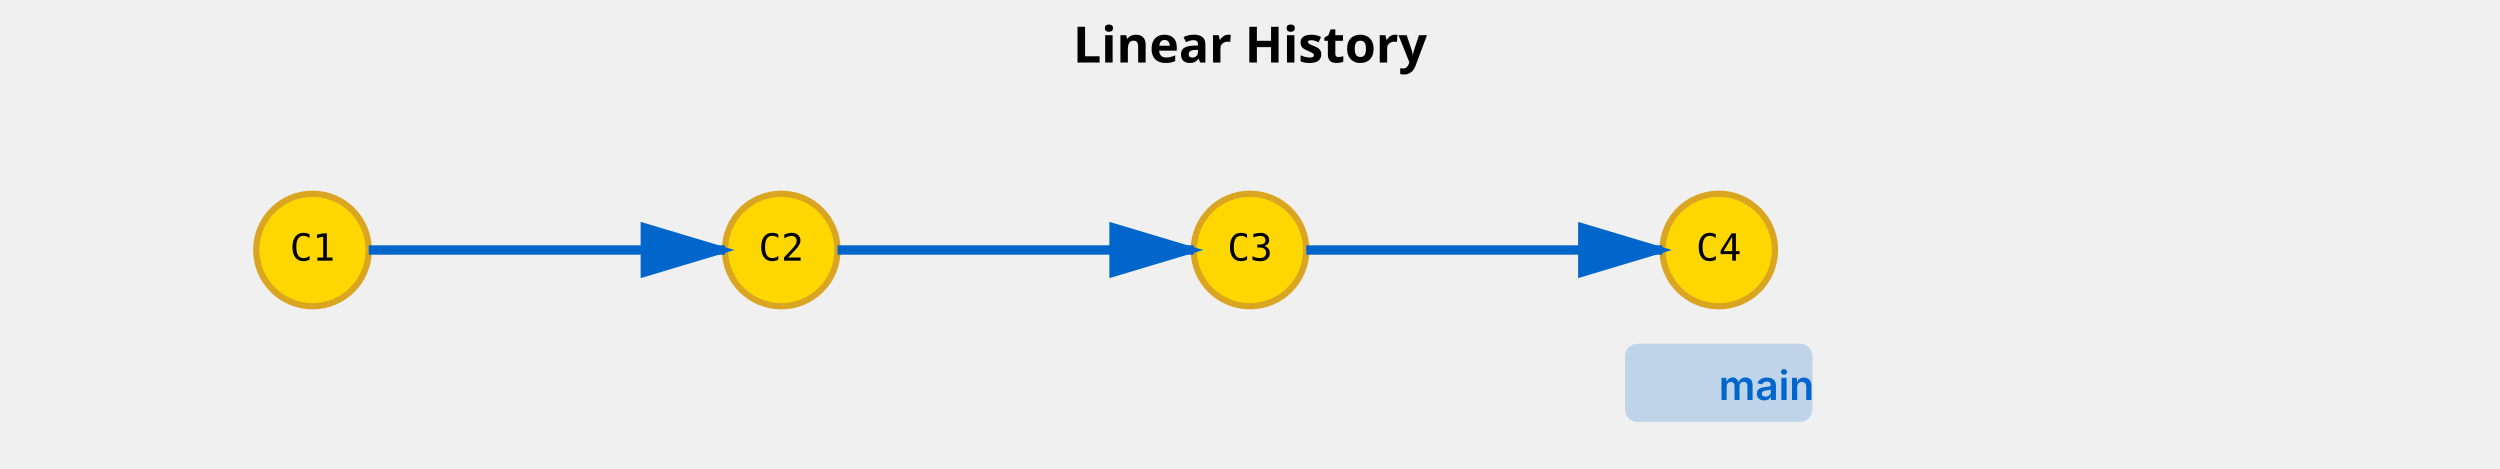
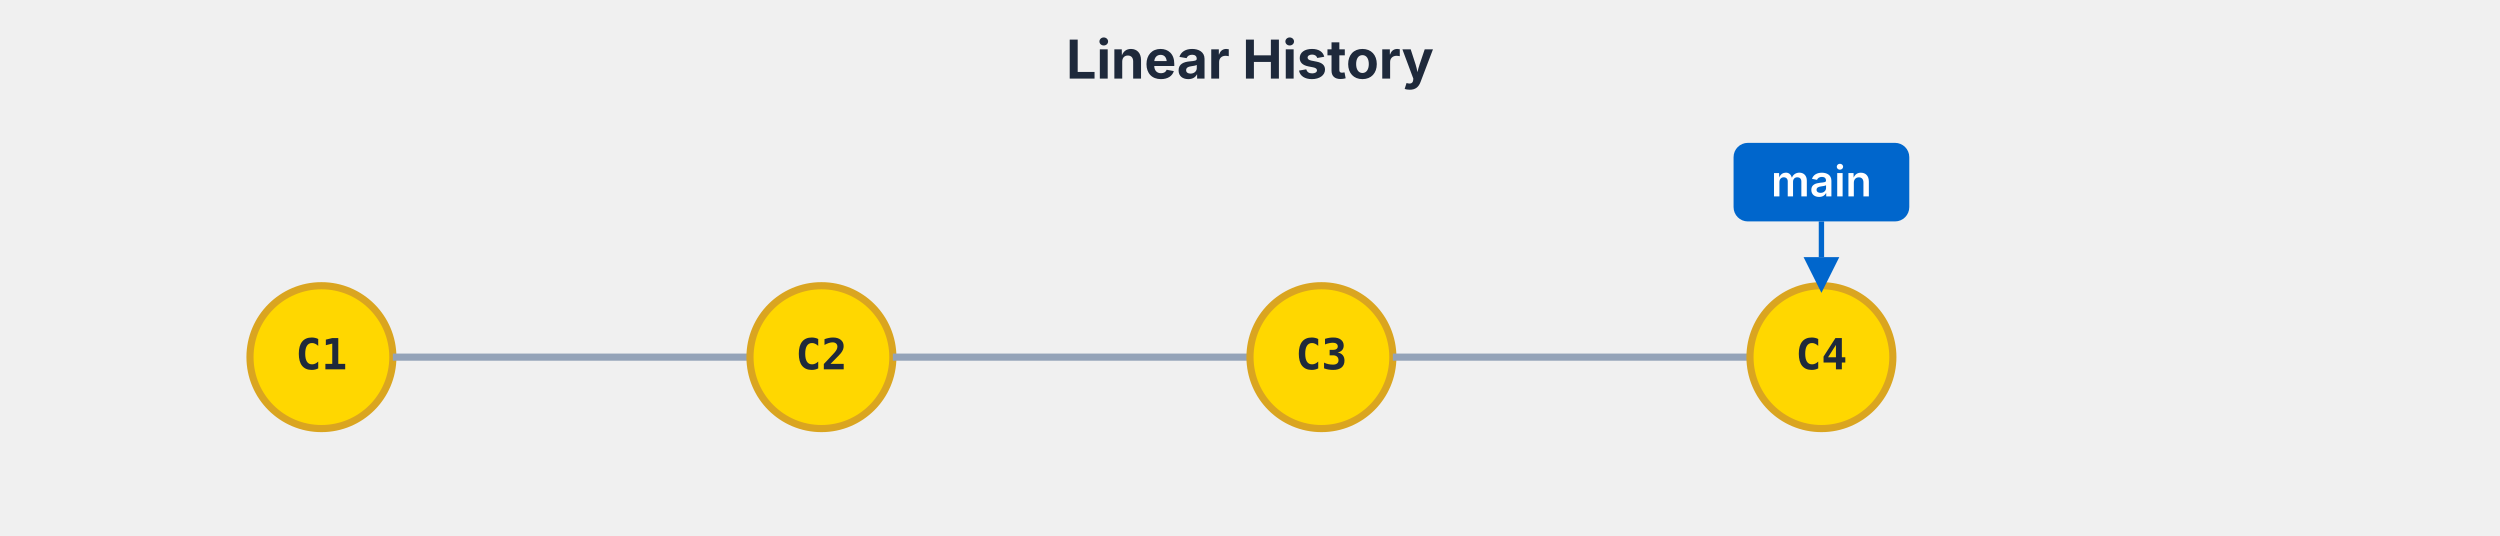
- <svg xmlns="http://www.w3.org/2000/svg" viewBox="0 0 800 150">
-   <defs>
-     <style>
-       .commit-circle { fill: #FFD700; stroke: #DAA520; stroke-width: 2; }
-       .commit-text { font-family: monospace; font-size: 12px; text-anchor: middle; dominant-baseline: middle; }
-       .branch-label { font-family: -apple-system, BlinkMacSystemFont, 'Segoe UI', sans-serif; font-size: 13px; font-weight: 600; }
-       .branch-main { fill: #0066CC; }
-       .arrow { stroke: #666; stroke-width: 2; fill: none; marker-end: url(#arrowhead); }
-       .arrow-main { stroke: #0066CC; stroke-width: 3; }
-     </style>
-     <marker id="arrowhead" markerWidth="10" markerHeight="10" refX="9" refY="3" orient="auto">
-       <polygon points="0 0, 10 3, 0 6" fill="#666" />
-     </marker>
-   </defs>
-   <text x="400" y="20" style="font-size: 16px; font-weight: bold; text-anchor: middle; font-family: sans-serif;">Linear History</text>
-   <circle cx="100" cy="80" r="18" class="commit-circle" />
-   <text x="100" y="80" class="commit-text">C1</text>
-   <circle cx="250" cy="80" r="18" class="commit-circle" />
-   <text x="250" y="80" class="commit-text">C2</text>
-   <circle cx="400" cy="80" r="18" class="commit-circle" />
-   <text x="400" y="80" class="commit-text">C3</text>
-   <circle cx="550" cy="80" r="18" class="commit-circle" />
-   <text x="550" y="80" class="commit-text">C4</text>
-   <path d="M 118 80 L 232 80" class="arrow-main" marker-end="url(#arrowhead-main)" />
-   <path d="M 268 80 L 382 80" class="arrow-main" marker-end="url(#arrowhead-main)" />
-   <path d="M 418 80 L 532 80" class="arrow-main" marker-end="url(#arrowhead-main)" />
-   <rect x="520" y="110" width="60" height="25" rx="4" class="branch-main" opacity="0.2" />
-   <text x="550" y="128" class="branch-label branch-main">main</text>
-   <defs>
-     <marker id="arrowhead-main" markerWidth="10" markerHeight="10" refX="9" refY="3" orient="auto">
-       <polygon points="0 0, 10 3, 0 6" fill="#0066CC" />
-     </marker>
-   </defs>
+ <svg xmlns="http://www.w3.org/2000/svg" viewBox="0 0 700 150">
+   <text x="350" y="22" font-family="-apple-system, BlinkMacSystemFont, 'Segoe UI', sans-serif" font-size="15" font-weight="bold" text-anchor="middle" fill="#1e293b">Linear History</text>
+   <circle cx="90" cy="100" r="20" fill="#FFD700" stroke="#DAA520" stroke-width="2" opacity="1" />
+   <text x="90" y="100" font-family="monospace" font-size="12" font-weight="bold" text-anchor="middle" dominant-baseline="middle" fill="#1e293b" opacity="1">C1</text>
+   <line x1="110" y1="100" x2="210" y2="100" stroke="#94a3b8" stroke-width="2" fill="none" />
+   <circle cx="230" cy="100" r="20" fill="#FFD700" stroke="#DAA520" stroke-width="2" opacity="1" />
+   <text x="230" y="100" font-family="monospace" font-size="12" font-weight="bold" text-anchor="middle" dominant-baseline="middle" fill="#1e293b" opacity="1">C2</text>
+   <line x1="250" y1="100" x2="350" y2="100" stroke="#94a3b8" stroke-width="2" fill="none" />
+   <circle cx="370" cy="100" r="20" fill="#FFD700" stroke="#DAA520" stroke-width="2" opacity="1" />
+   <text x="370" y="100" font-family="monospace" font-size="12" font-weight="bold" text-anchor="middle" dominant-baseline="middle" fill="#1e293b" opacity="1">C3</text>
+   <line x1="390" y1="100" x2="490" y2="100" stroke="#94a3b8" stroke-width="2" fill="none" />
+   <circle cx="510" cy="100" r="20" fill="#FFD700" stroke="#DAA520" stroke-width="2" opacity="1" />
+   <text x="510" y="100" font-family="monospace" font-size="12" font-weight="bold" text-anchor="middle" dominant-baseline="middle" fill="#1e293b" opacity="1">C4</text>
+   <rect x="485.4" y="40.0" width="49.2" height="22" rx="4" fill="#0066CC" />
+   <text x="510" y="55.0" font-family="-apple-system, BlinkMacSystemFont, 'Segoe UI', sans-serif" font-size="12" font-weight="600" text-anchor="middle" fill="white">main</text>
+   <line x1="510" y1="62" x2="510" y2="72.0" stroke="#0066CC" stroke-width="1.5" />
+   <polygon points="505,72.0 515,72.0 510,82.0" fill="#0066CC" />
</svg>
